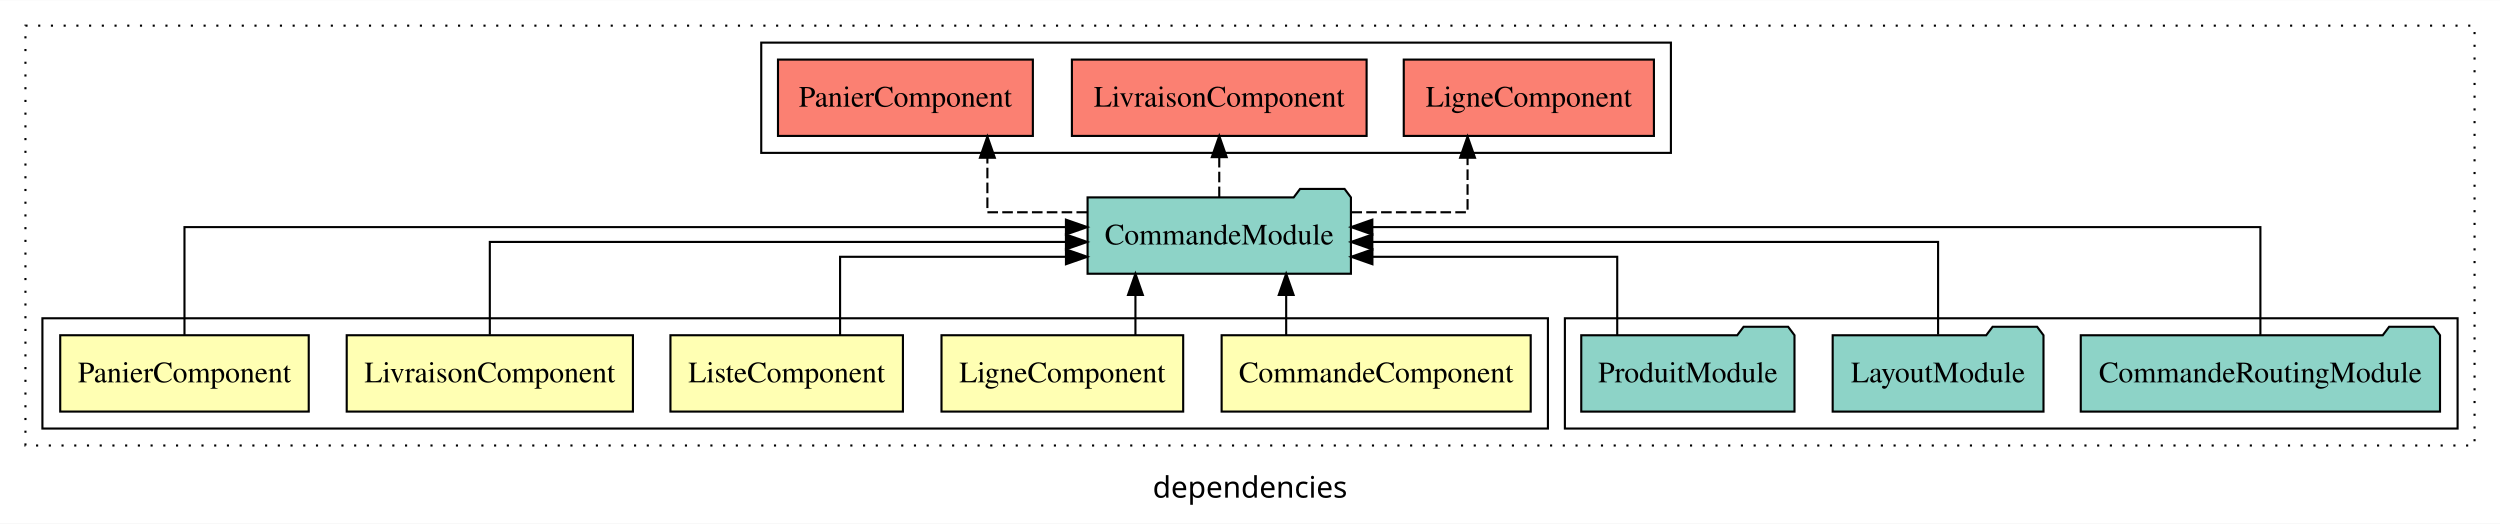
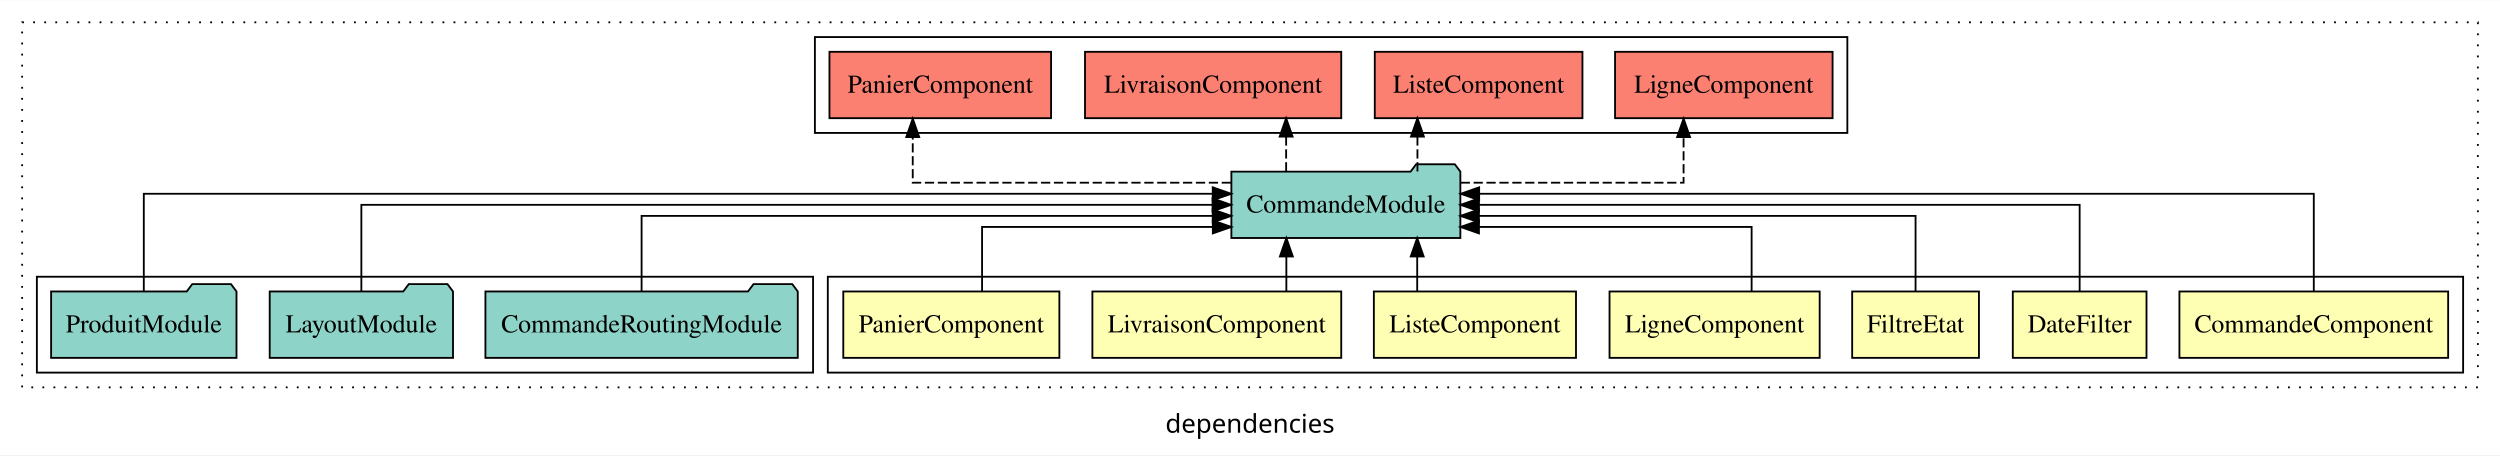
- <svg xmlns="http://www.w3.org/2000/svg" width="1179pt" height="247pt" viewBox="0.00 0.00 1179.00 246.80">
+ <svg xmlns="http://www.w3.org/2000/svg" width="1356pt" height="247pt" viewBox="0.00 0.00 1356.00 246.80">
  <g id="graph0" class="graph" transform="scale(1 1) rotate(0) translate(4 242.8)">
-     <polygon fill="white" stroke="transparent" points="-4,4 -4,-242.8 1175,-242.8 1175,4 -4,4" />
-     <text text-anchor="middle" x="585.5" y="-8.2" font-family="sans-serif" font-size="14.00">dependencies</text>
+     <polygon fill="white" stroke="transparent" points="-4,4 -4,-242.8 1352,-242.8 1352,4 -4,4" />
+     <text text-anchor="middle" x="674" y="-8.2" font-family="sans-serif" font-size="14.00">dependencies</text>
    <g id="clust1" class="cluster">
-       <polygon fill="none" stroke="black" stroke-dasharray="1,5" points="8,-32.8 8,-230.8 1163,-230.8 1163,-32.8 8,-32.8" />
-     </g>
-     <g id="clust8" class="cluster">
-       <polygon fill="none" stroke="black" points="734,-40.8 734,-92.8 1155,-92.8 1155,-40.8 734,-40.8" />
-     </g>
-     <g id="clust9" class="cluster">
-       <polygon fill="none" stroke="black" points="355,-170.8 355,-222.8 784,-222.8 784,-170.8 355,-170.8" />
+       <polygon fill="none" stroke="black" stroke-dasharray="1,5" points="8,-32.8 8,-230.8 1340,-230.8 1340,-32.8 8,-32.8" />
    </g>
    <g id="clust2" class="cluster">
-       <polygon fill="none" stroke="black" points="16,-40.8 16,-92.8 726,-92.8 726,-40.8 16,-40.8" />
+       <polygon fill="none" stroke="black" points="445,-40.8 445,-92.8 1332,-92.8 1332,-40.8 445,-40.8" />
+     </g>
+     <g id="clust11" class="cluster">
+       <polygon fill="none" stroke="black" points="438,-170.8 438,-222.8 998,-222.8 998,-170.8 438,-170.8" />
+     </g>
+     <g id="clust10" class="cluster">
+       <polygon fill="none" stroke="black" points="16,-40.8 16,-92.8 437,-92.8 437,-40.8 16,-40.8" />
    </g>
    <g id="node1" class="node">
-       <polygon fill="#ffffb3" stroke="black" points="717.88,-84.8 572.12,-84.8 572.12,-48.8 717.88,-48.8 717.88,-84.8" />
-       <text text-anchor="middle" x="645" y="-62.6" font-family="Times,serif" font-size="14.00">CommandeComponent</text>
+       <polygon fill="#ffffb3" stroke="black" points="1323.88,-84.8 1178.12,-84.8 1178.12,-48.8 1323.88,-48.8 1323.88,-84.8" />
+       <text text-anchor="middle" x="1251" y="-62.6" font-family="Times,serif" font-size="14.00">CommandeComponent</text>
+     </g>
+     <g id="node8" class="node">
+       <polygon fill="#8dd3c7" stroke="black" points="788.1,-149.8 785.1,-153.8 764.1,-153.8 761.1,-149.8 663.9,-149.8 663.9,-113.8 788.1,-113.8 788.1,-149.8" />
+       <text text-anchor="middle" x="726" y="-127.6" font-family="Times,serif" font-size="14.00">CommandeModule</text>
+     </g>
+     <g id="edge1" class="edge">
+       <path fill="none" stroke="black" d="M1251,-85.08C1251,-106.12 1251,-137.8 1251,-137.8 1251,-137.8 798.29,-137.8 798.29,-137.8" />
+       <polygon fill="black" stroke="black" points="798.29,-134.3 788.29,-137.8 798.29,-141.3 798.29,-134.3" />
+     </g>
+     <g id="node2" class="node">
+       <polygon fill="#ffffb3" stroke="black" points="1160.26,-84.8 1087.74,-84.8 1087.74,-48.8 1160.26,-48.8 1160.26,-84.8" />
+       <text text-anchor="middle" x="1124" y="-62.6" font-family="Times,serif" font-size="14.00">DateFilter</text>
+     </g>
+     <g id="edge2" class="edge">
+       <path fill="none" stroke="black" d="M1124,-84.91C1124,-104.14 1124,-131.8 1124,-131.8 1124,-131.8 798.19,-131.8 798.19,-131.8" />
+       <polygon fill="black" stroke="black" points="798.19,-128.3 788.19,-131.8 798.19,-135.3 798.19,-128.3" />
+     </g>
+     <g id="node3" class="node">
+       <polygon fill="#ffffb3" stroke="black" points="1069.38,-84.8 1000.62,-84.8 1000.62,-48.8 1069.38,-48.8 1069.38,-84.8" />
+       <text text-anchor="middle" x="1035" y="-62.6" font-family="Times,serif" font-size="14.00">FiltreEtat</text>
+     </g>
+     <g id="edge3" class="edge">
+       <path fill="none" stroke="black" d="M1035,-84.82C1035,-102.17 1035,-125.8 1035,-125.8 1035,-125.8 798.16,-125.8 798.16,-125.8" />
+       <polygon fill="black" stroke="black" points="798.16,-122.3 788.16,-125.8 798.16,-129.3 798.16,-122.3" />
+     </g>
+     <g id="node4" class="node">
+       <polygon fill="#ffffb3" stroke="black" points="982.99,-84.8 869.01,-84.8 869.01,-48.8 982.99,-48.8 982.99,-84.8" />
+       <text text-anchor="middle" x="926" y="-62.6" font-family="Times,serif" font-size="14.00">LigneComponent</text>
+     </g>
+     <g id="edge4" class="edge">
+       <path fill="none" stroke="black" d="M946.08,-85.04C946.08,-100.37 946.08,-119.8 946.08,-119.8 946.08,-119.8 798.18,-119.8 798.18,-119.8" />
+       <polygon fill="black" stroke="black" points="798.18,-116.3 788.18,-119.8 798.18,-123.3 798.18,-116.3" />
+     </g>
+     <g id="node5" class="node">
+       <polygon fill="#ffffb3" stroke="black" points="850.82,-84.8 741.18,-84.8 741.18,-48.8 850.82,-48.8 850.82,-84.8" />
+       <text text-anchor="middle" x="796" y="-62.6" font-family="Times,serif" font-size="14.00">ListeComponent</text>
+     </g>
+     <g id="edge5" class="edge">
+       <path fill="none" stroke="black" d="M764.69,-84.91C764.69,-84.91 764.69,-103.79 764.69,-103.79" />
+       <polygon fill="black" stroke="black" points="761.19,-103.79 764.69,-113.79 768.19,-103.79 761.19,-103.79" />
    </g>
    <g id="node6" class="node">
-       <polygon fill="#8dd3c7" stroke="black" points="633.1,-149.8 630.1,-153.8 609.1,-153.8 606.1,-149.8 508.9,-149.8 508.9,-113.8 633.1,-113.8 633.1,-149.8" />
-       <text text-anchor="middle" x="571" y="-127.6" font-family="Times,serif" font-size="14.00">CommandeModule</text>
+       <polygon fill="#ffffb3" stroke="black" points="723.49,-84.8 588.51,-84.8 588.51,-48.8 723.49,-48.8 723.49,-84.8" />
+       <text text-anchor="middle" x="656" y="-62.6" font-family="Times,serif" font-size="14.00">LivraisonComponent</text>
    </g>
-     <g id="edge1" class="edge">
-       <path fill="none" stroke="black" d="M602.56,-84.91C602.56,-84.91 602.56,-103.79 602.56,-103.79" />
-       <polygon fill="black" stroke="black" points="599.06,-103.79 602.56,-113.79 606.06,-103.79 599.06,-103.79" />
+     <g id="edge6" class="edge">
+       <path fill="none" stroke="black" d="M693.72,-84.91C693.72,-84.91 693.72,-103.79 693.72,-103.79" />
+       <polygon fill="black" stroke="black" points="690.22,-103.79 693.72,-113.79 697.22,-103.79 690.22,-103.79" />
    </g>
-     <g id="node2" class="node">
-       <polygon fill="#ffffb3" stroke="black" points="553.99,-84.8 440.01,-84.8 440.01,-48.8 553.99,-48.8 553.99,-84.8" />
-       <text text-anchor="middle" x="497" y="-62.6" font-family="Times,serif" font-size="14.00">LigneComponent</text>
+     <g id="node7" class="node">
+       <polygon fill="#ffffb3" stroke="black" points="570.6,-84.8 453.4,-84.8 453.4,-48.8 570.6,-48.8 570.6,-84.8" />
+       <text text-anchor="middle" x="512" y="-62.6" font-family="Times,serif" font-size="14.00">PanierComponent</text>
    </g>
-     <g id="edge2" class="edge">
-       <path fill="none" stroke="black" d="M531.47,-84.91C531.47,-84.91 531.47,-103.79 531.47,-103.79" />
-       <polygon fill="black" stroke="black" points="527.97,-103.79 531.47,-113.79 534.97,-103.79 527.97,-103.79" />
+     <g id="edge7" class="edge">
+       <path fill="none" stroke="black" d="M528.68,-85.04C528.68,-100.37 528.68,-119.8 528.68,-119.8 528.68,-119.8 653.84,-119.8 653.84,-119.8" />
+       <polygon fill="black" stroke="black" points="653.84,-123.3 663.84,-119.8 653.84,-116.3 653.84,-123.3" />
    </g>
-     <g id="node3" class="node">
-       <polygon fill="#ffffb3" stroke="black" points="421.82,-84.8 312.18,-84.8 312.18,-48.8 421.82,-48.8 421.82,-84.8" />
-       <text text-anchor="middle" x="367" y="-62.6" font-family="Times,serif" font-size="14.00">ListeComponent</text>
+     <g id="node12" class="node">
+       <polygon fill="#fb8072" stroke="black" points="989.99,-214.8 872.01,-214.8 872.01,-178.8 989.99,-178.8 989.99,-214.8" />
+       <text text-anchor="middle" x="931" y="-192.6" font-family="Times,serif" font-size="14.00">LigneComponent </text>
    </g>
-     <g id="edge3" class="edge">
-       <path fill="none" stroke="black" d="M392.18,-84.81C392.18,-100.85 392.18,-121.8 392.18,-121.8 392.18,-121.8 498.71,-121.8 498.71,-121.8" />
-       <polygon fill="black" stroke="black" points="498.71,-125.3 508.71,-121.8 498.71,-118.3 498.71,-125.3" />
+     <g id="edge11" class="edge">
+       <path fill="none" stroke="black" stroke-dasharray="5,2" d="M788.27,-143.8C841.37,-143.8 909.17,-143.8 909.17,-143.8 909.17,-143.8 909.17,-168.56 909.17,-168.56" />
+       <polygon fill="black" stroke="black" points="905.67,-168.56 909.17,-178.56 912.67,-168.56 905.67,-168.56" />
    </g>
-     <g id="node4" class="node">
-       <polygon fill="#ffffb3" stroke="black" points="294.49,-84.8 159.51,-84.8 159.51,-48.8 294.49,-48.8 294.49,-84.8" />
-       <text text-anchor="middle" x="227" y="-62.6" font-family="Times,serif" font-size="14.00">LivraisonComponent</text>
+     <g id="node13" class="node">
+       <polygon fill="#fb8072" stroke="black" points="854.32,-214.8 741.68,-214.8 741.68,-178.8 854.32,-178.8 854.32,-214.8" />
+       <text text-anchor="middle" x="798" y="-192.6" font-family="Times,serif" font-size="14.00">ListeComponent </text>
    </g>
-     <g id="edge4" class="edge">
-       <path fill="none" stroke="black" d="M227,-85.07C227,-103.36 227,-128.8 227,-128.8 227,-128.8 498.7,-128.8 498.7,-128.8" />
-       <polygon fill="black" stroke="black" points="498.7,-132.3 508.7,-128.8 498.7,-125.3 498.7,-132.3" />
+     <g id="edge12" class="edge">
+       <path fill="none" stroke="black" stroke-dasharray="5,2" d="M764.82,-149.91C764.82,-149.91 764.82,-168.79 764.82,-168.79" />
+       <polygon fill="black" stroke="black" points="761.32,-168.79 764.82,-178.79 768.32,-168.79 761.32,-168.79" />
    </g>
-     <g id="node5" class="node">
-       <polygon fill="#ffffb3" stroke="black" points="141.6,-84.8 24.4,-84.8 24.4,-48.8 141.6,-48.8 141.6,-84.8" />
-       <text text-anchor="middle" x="83" y="-62.6" font-family="Times,serif" font-size="14.00">PanierComponent</text>
+     <g id="node14" class="node">
+       <polygon fill="#fb8072" stroke="black" points="723.49,-214.8 584.51,-214.8 584.51,-178.8 723.49,-178.8 723.49,-214.8" />
+       <text text-anchor="middle" x="654" y="-192.6" font-family="Times,serif" font-size="14.00">LivraisonComponent </text>
    </g>
-     <g id="edge5" class="edge">
-       <path fill="none" stroke="black" d="M83,-84.93C83,-105.37 83,-135.8 83,-135.8 83,-135.8 498.7,-135.8 498.7,-135.8" />
-       <polygon fill="black" stroke="black" points="498.7,-139.3 508.7,-135.8 498.7,-132.3 498.7,-139.3" />
+     <g id="edge13" class="edge">
+       <path fill="none" stroke="black" stroke-dasharray="5,2" d="M693.6,-149.91C693.6,-149.91 693.6,-168.79 693.6,-168.79" />
+       <polygon fill="black" stroke="black" points="690.1,-168.79 693.6,-178.79 697.1,-168.79 690.1,-168.79" />
+     </g>
+     <g id="node15" class="node">
+       <polygon fill="#fb8072" stroke="black" points="566.1,-214.8 445.9,-214.8 445.9,-178.8 566.1,-178.8 566.1,-214.8" />
+       <text text-anchor="middle" x="506" y="-192.6" font-family="Times,serif" font-size="14.00">PanierComponent </text>
+     </g>
+     <g id="edge14" class="edge">
+       <path fill="none" stroke="black" stroke-dasharray="5,2" d="M663.66,-143.8C594.06,-143.8 491.07,-143.8 491.07,-143.8 491.07,-143.8 491.07,-168.56 491.07,-168.56" />
+       <polygon fill="black" stroke="black" points="487.57,-168.56 491.07,-178.56 494.57,-168.56 487.57,-168.56" />
+     </g>
+     <g id="node9" class="node">
+       <polygon fill="#8dd3c7" stroke="black" points="428.71,-84.8 425.71,-88.8 404.71,-88.8 401.71,-84.8 259.29,-84.8 259.29,-48.8 428.71,-48.8 428.71,-84.8" />
+       <text text-anchor="middle" x="344" y="-62.6" font-family="Times,serif" font-size="14.00">CommandeRoutingModule</text>
+     </g>
+     <g id="edge8" class="edge">
+       <path fill="none" stroke="black" d="M344,-84.82C344,-102.17 344,-125.8 344,-125.8 344,-125.8 653.77,-125.8 653.77,-125.8" />
+       <polygon fill="black" stroke="black" points="653.77,-129.3 663.77,-125.8 653.77,-122.3 653.77,-129.3" />
    </g>
    <g id="node10" class="node">
-       <polygon fill="#fb8072" stroke="black" points="775.99,-214.8 658.01,-214.8 658.01,-178.8 775.99,-178.8 775.99,-214.8" />
-       <text text-anchor="middle" x="717" y="-192.6" font-family="Times,serif" font-size="14.00">LigneComponent </text>
+       <polygon fill="#8dd3c7" stroke="black" points="241.71,-84.8 238.71,-88.8 217.71,-88.8 214.71,-84.8 142.29,-84.8 142.29,-48.8 241.71,-48.8 241.71,-84.8" />
+       <text text-anchor="middle" x="192" y="-62.6" font-family="Times,serif" font-size="14.00">LayoutModule</text>
    </g>
    <g id="edge9" class="edge">
-       <path fill="none" stroke="black" stroke-dasharray="5,2" d="M633.32,-142.8C661.28,-142.8 688.1,-142.8 688.1,-142.8 688.1,-142.8 688.1,-168.52 688.1,-168.52" />
-       <polygon fill="black" stroke="black" points="684.6,-168.52 688.1,-178.52 691.6,-168.52 684.6,-168.52" />
+       <path fill="none" stroke="black" d="M192,-84.91C192,-104.14 192,-131.8 192,-131.8 192,-131.8 653.7,-131.8 653.7,-131.8" />
+       <polygon fill="black" stroke="black" points="653.7,-135.3 663.7,-131.8 653.7,-128.3 653.7,-135.3" />
    </g>
    <g id="node11" class="node">
-       <polygon fill="#fb8072" stroke="black" points="640.49,-214.8 501.51,-214.8 501.51,-178.8 640.49,-178.8 640.49,-214.8" />
-       <text text-anchor="middle" x="571" y="-192.6" font-family="Times,serif" font-size="14.00">LivraisonComponent </text>
+       <polygon fill="#8dd3c7" stroke="black" points="124.28,-84.8 121.28,-88.8 100.28,-88.8 97.28,-84.8 23.72,-84.8 23.72,-48.8 124.28,-48.8 124.28,-84.8" />
+       <text text-anchor="middle" x="74" y="-62.6" font-family="Times,serif" font-size="14.00">ProduitModule</text>
    </g>
    <g id="edge10" class="edge">
-       <path fill="none" stroke="black" stroke-dasharray="5,2" d="M571,-149.91C571,-149.91 571,-168.79 571,-168.79" />
-       <polygon fill="black" stroke="black" points="567.5,-168.79 571,-178.79 574.5,-168.79 567.5,-168.79" />
-     </g>
-     <g id="node12" class="node">
-       <polygon fill="#fb8072" stroke="black" points="483.1,-214.8 362.9,-214.8 362.9,-178.8 483.1,-178.8 483.1,-214.8" />
-       <text text-anchor="middle" x="423" y="-192.6" font-family="Times,serif" font-size="14.00">PanierComponent </text>
-     </g>
-     <g id="edge11" class="edge">
-       <path fill="none" stroke="black" stroke-dasharray="5,2" d="M508.66,-142.8C484.1,-142.8 461.65,-142.8 461.65,-142.8 461.65,-142.8 461.65,-168.52 461.65,-168.52" />
-       <polygon fill="black" stroke="black" points="458.15,-168.52 461.65,-178.52 465.15,-168.52 458.15,-168.52" />
-     </g>
-     <g id="node7" class="node">
-       <polygon fill="#8dd3c7" stroke="black" points="1146.71,-84.8 1143.71,-88.8 1122.71,-88.8 1119.71,-84.8 977.29,-84.8 977.29,-48.8 1146.71,-48.8 1146.71,-84.8" />
-       <text text-anchor="middle" x="1062" y="-62.6" font-family="Times,serif" font-size="14.00">CommandeRoutingModule</text>
-     </g>
-     <g id="edge6" class="edge">
-       <path fill="none" stroke="black" d="M1062,-84.93C1062,-105.37 1062,-135.8 1062,-135.8 1062,-135.8 643.19,-135.8 643.19,-135.8" />
-       <polygon fill="black" stroke="black" points="643.19,-132.3 633.19,-135.8 643.19,-139.3 643.19,-132.3" />
-     </g>
-     <g id="node8" class="node">
-       <polygon fill="#8dd3c7" stroke="black" points="959.71,-84.8 956.71,-88.8 935.71,-88.8 932.71,-84.8 860.29,-84.8 860.29,-48.8 959.71,-48.8 959.71,-84.8" />
-       <text text-anchor="middle" x="910" y="-62.6" font-family="Times,serif" font-size="14.00">LayoutModule</text>
-     </g>
-     <g id="edge7" class="edge">
-       <path fill="none" stroke="black" d="M910,-85.07C910,-103.36 910,-128.8 910,-128.8 910,-128.8 643.18,-128.8 643.18,-128.8" />
-       <polygon fill="black" stroke="black" points="643.18,-125.3 633.18,-128.8 643.18,-132.3 643.18,-125.3" />
-     </g>
-     <g id="node9" class="node">
-       <polygon fill="#8dd3c7" stroke="black" points="842.28,-84.8 839.28,-88.8 818.28,-88.8 815.28,-84.8 741.72,-84.8 741.72,-48.8 842.28,-48.8 842.28,-84.8" />
-       <text text-anchor="middle" x="792" y="-62.6" font-family="Times,serif" font-size="14.00">ProduitModule</text>
-     </g>
-     <g id="edge8" class="edge">
-       <path fill="none" stroke="black" d="M758.68,-84.81C758.68,-100.85 758.68,-121.8 758.68,-121.8 758.68,-121.8 643.23,-121.8 643.23,-121.8" />
-       <polygon fill="black" stroke="black" points="643.23,-118.3 633.23,-121.8 643.23,-125.3 643.23,-118.3" />
+       <path fill="none" stroke="black" d="M74,-85.08C74,-106.12 74,-137.8 74,-137.8 74,-137.8 653.78,-137.8 653.78,-137.8" />
+       <polygon fill="black" stroke="black" points="653.78,-141.3 663.78,-137.8 653.78,-134.3 653.78,-141.3" />
    </g>
  </g>
</svg>
